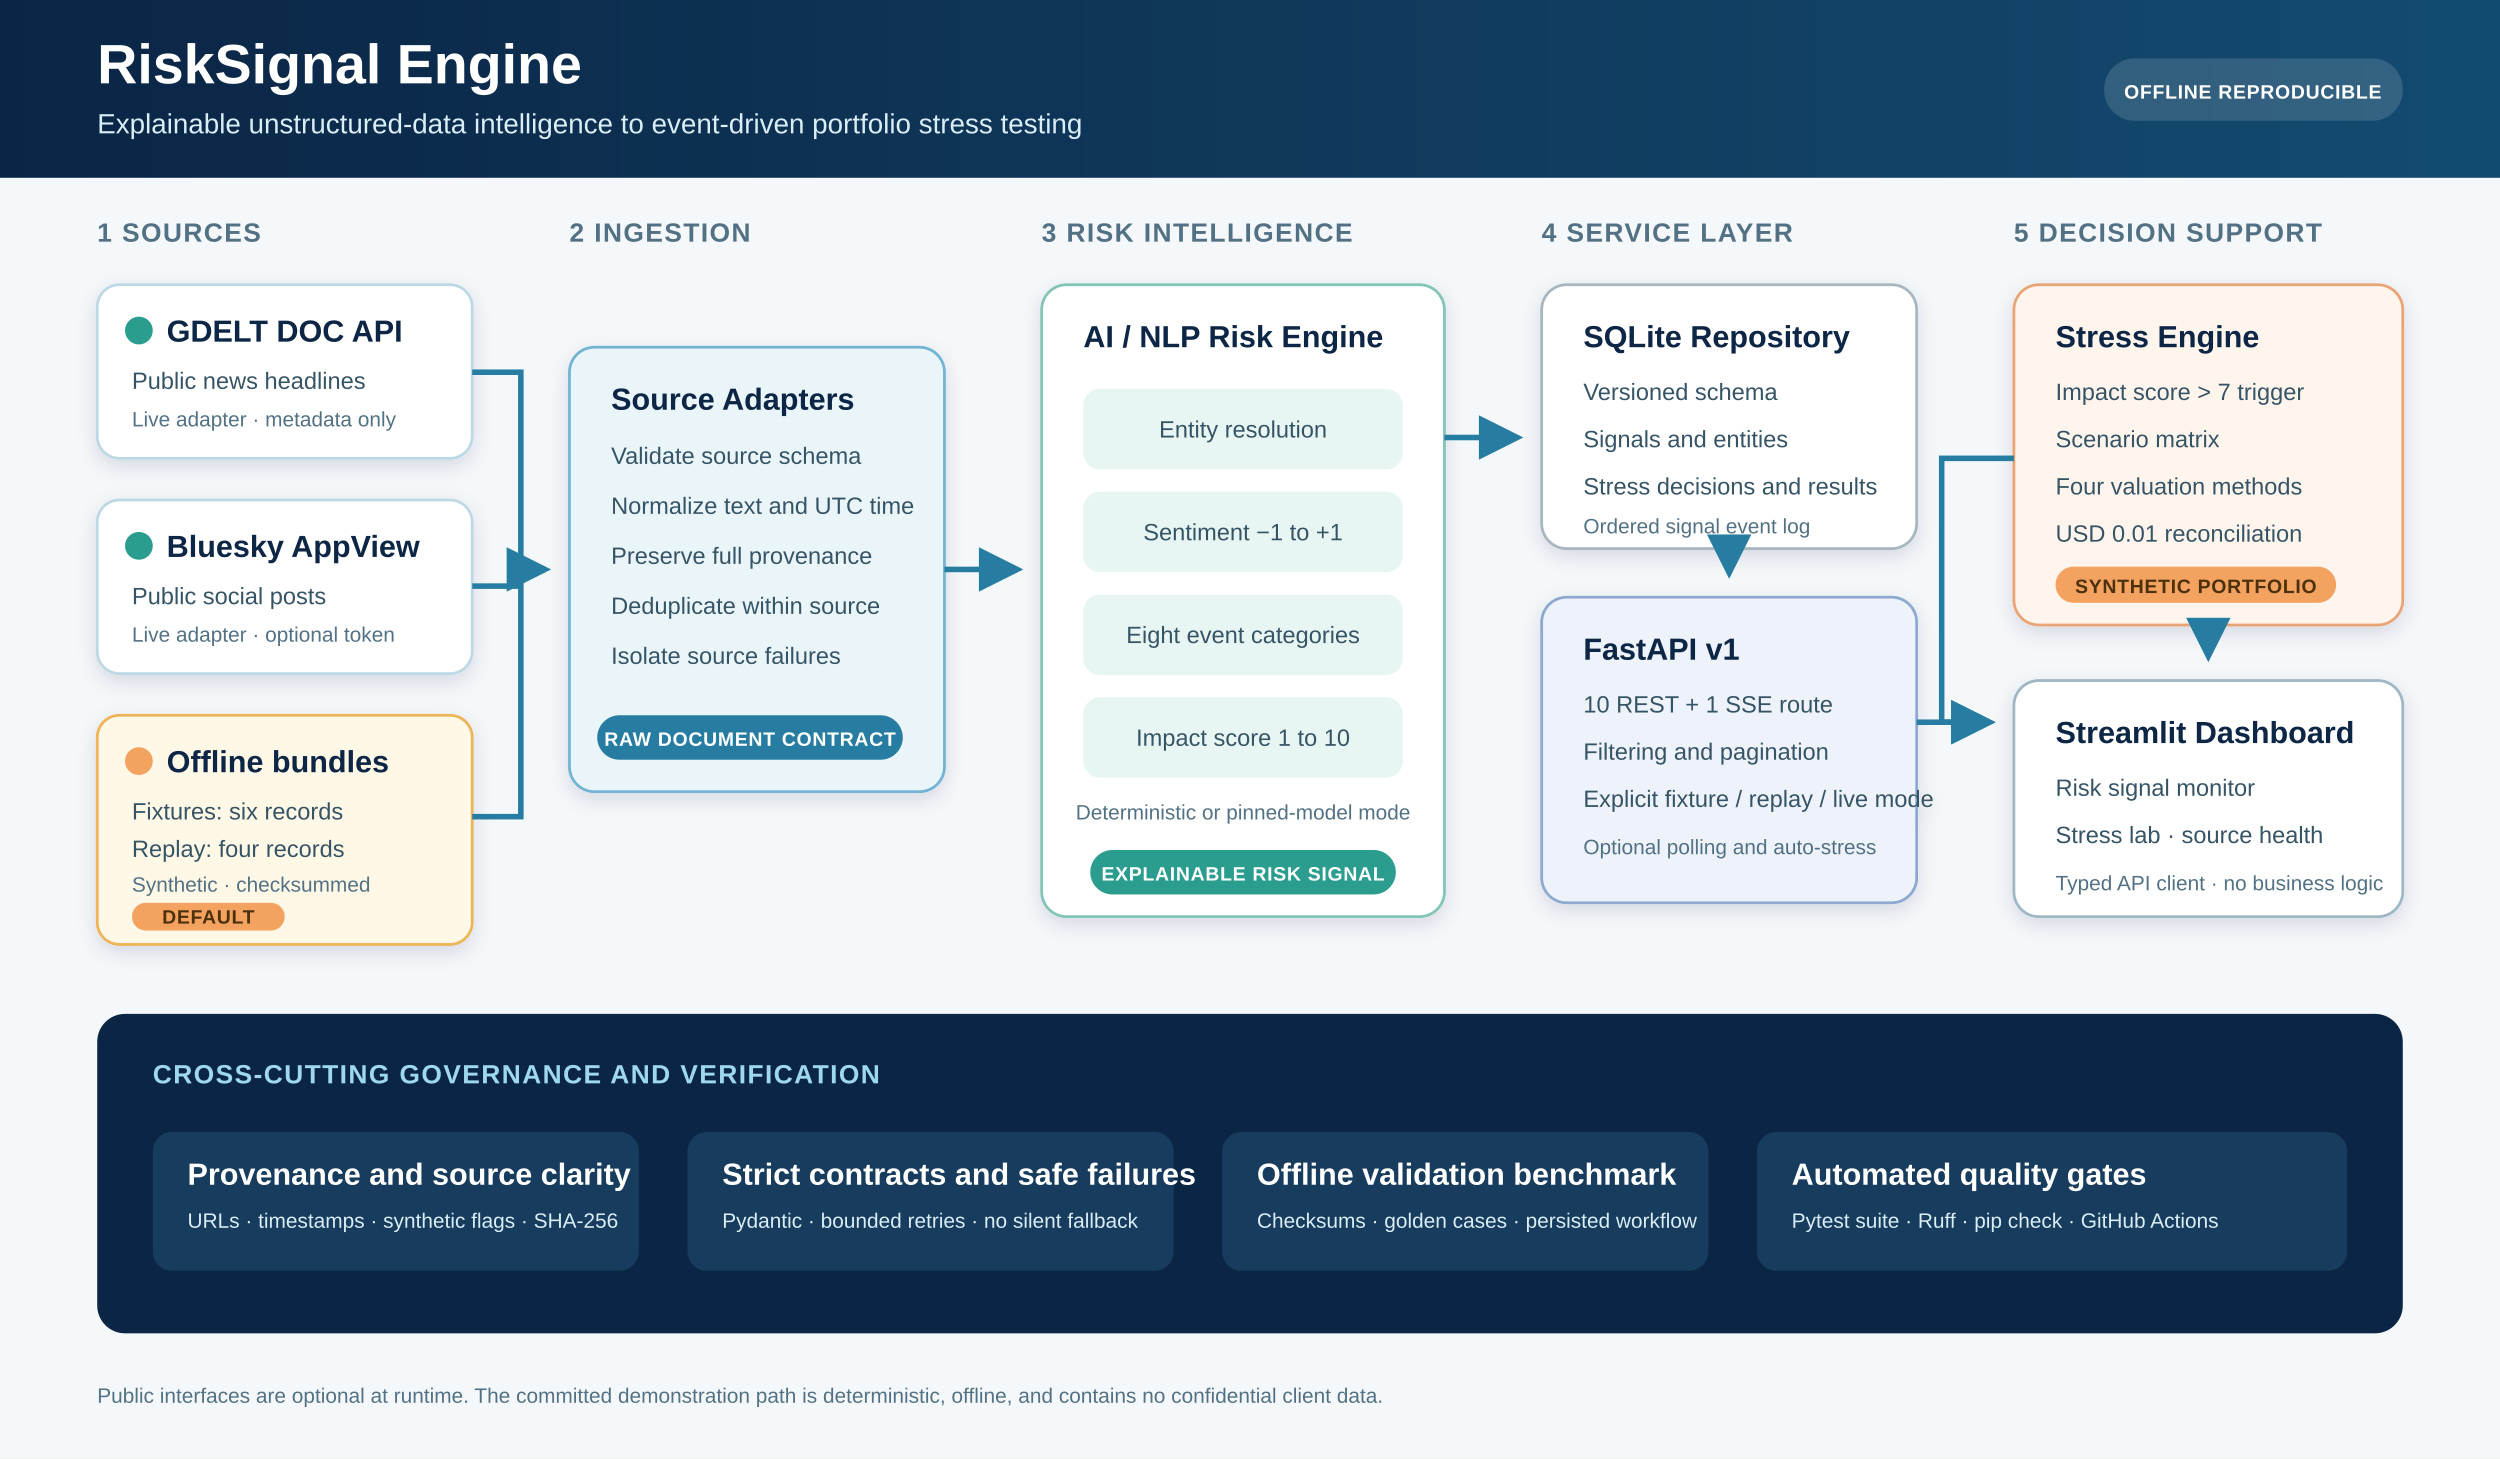
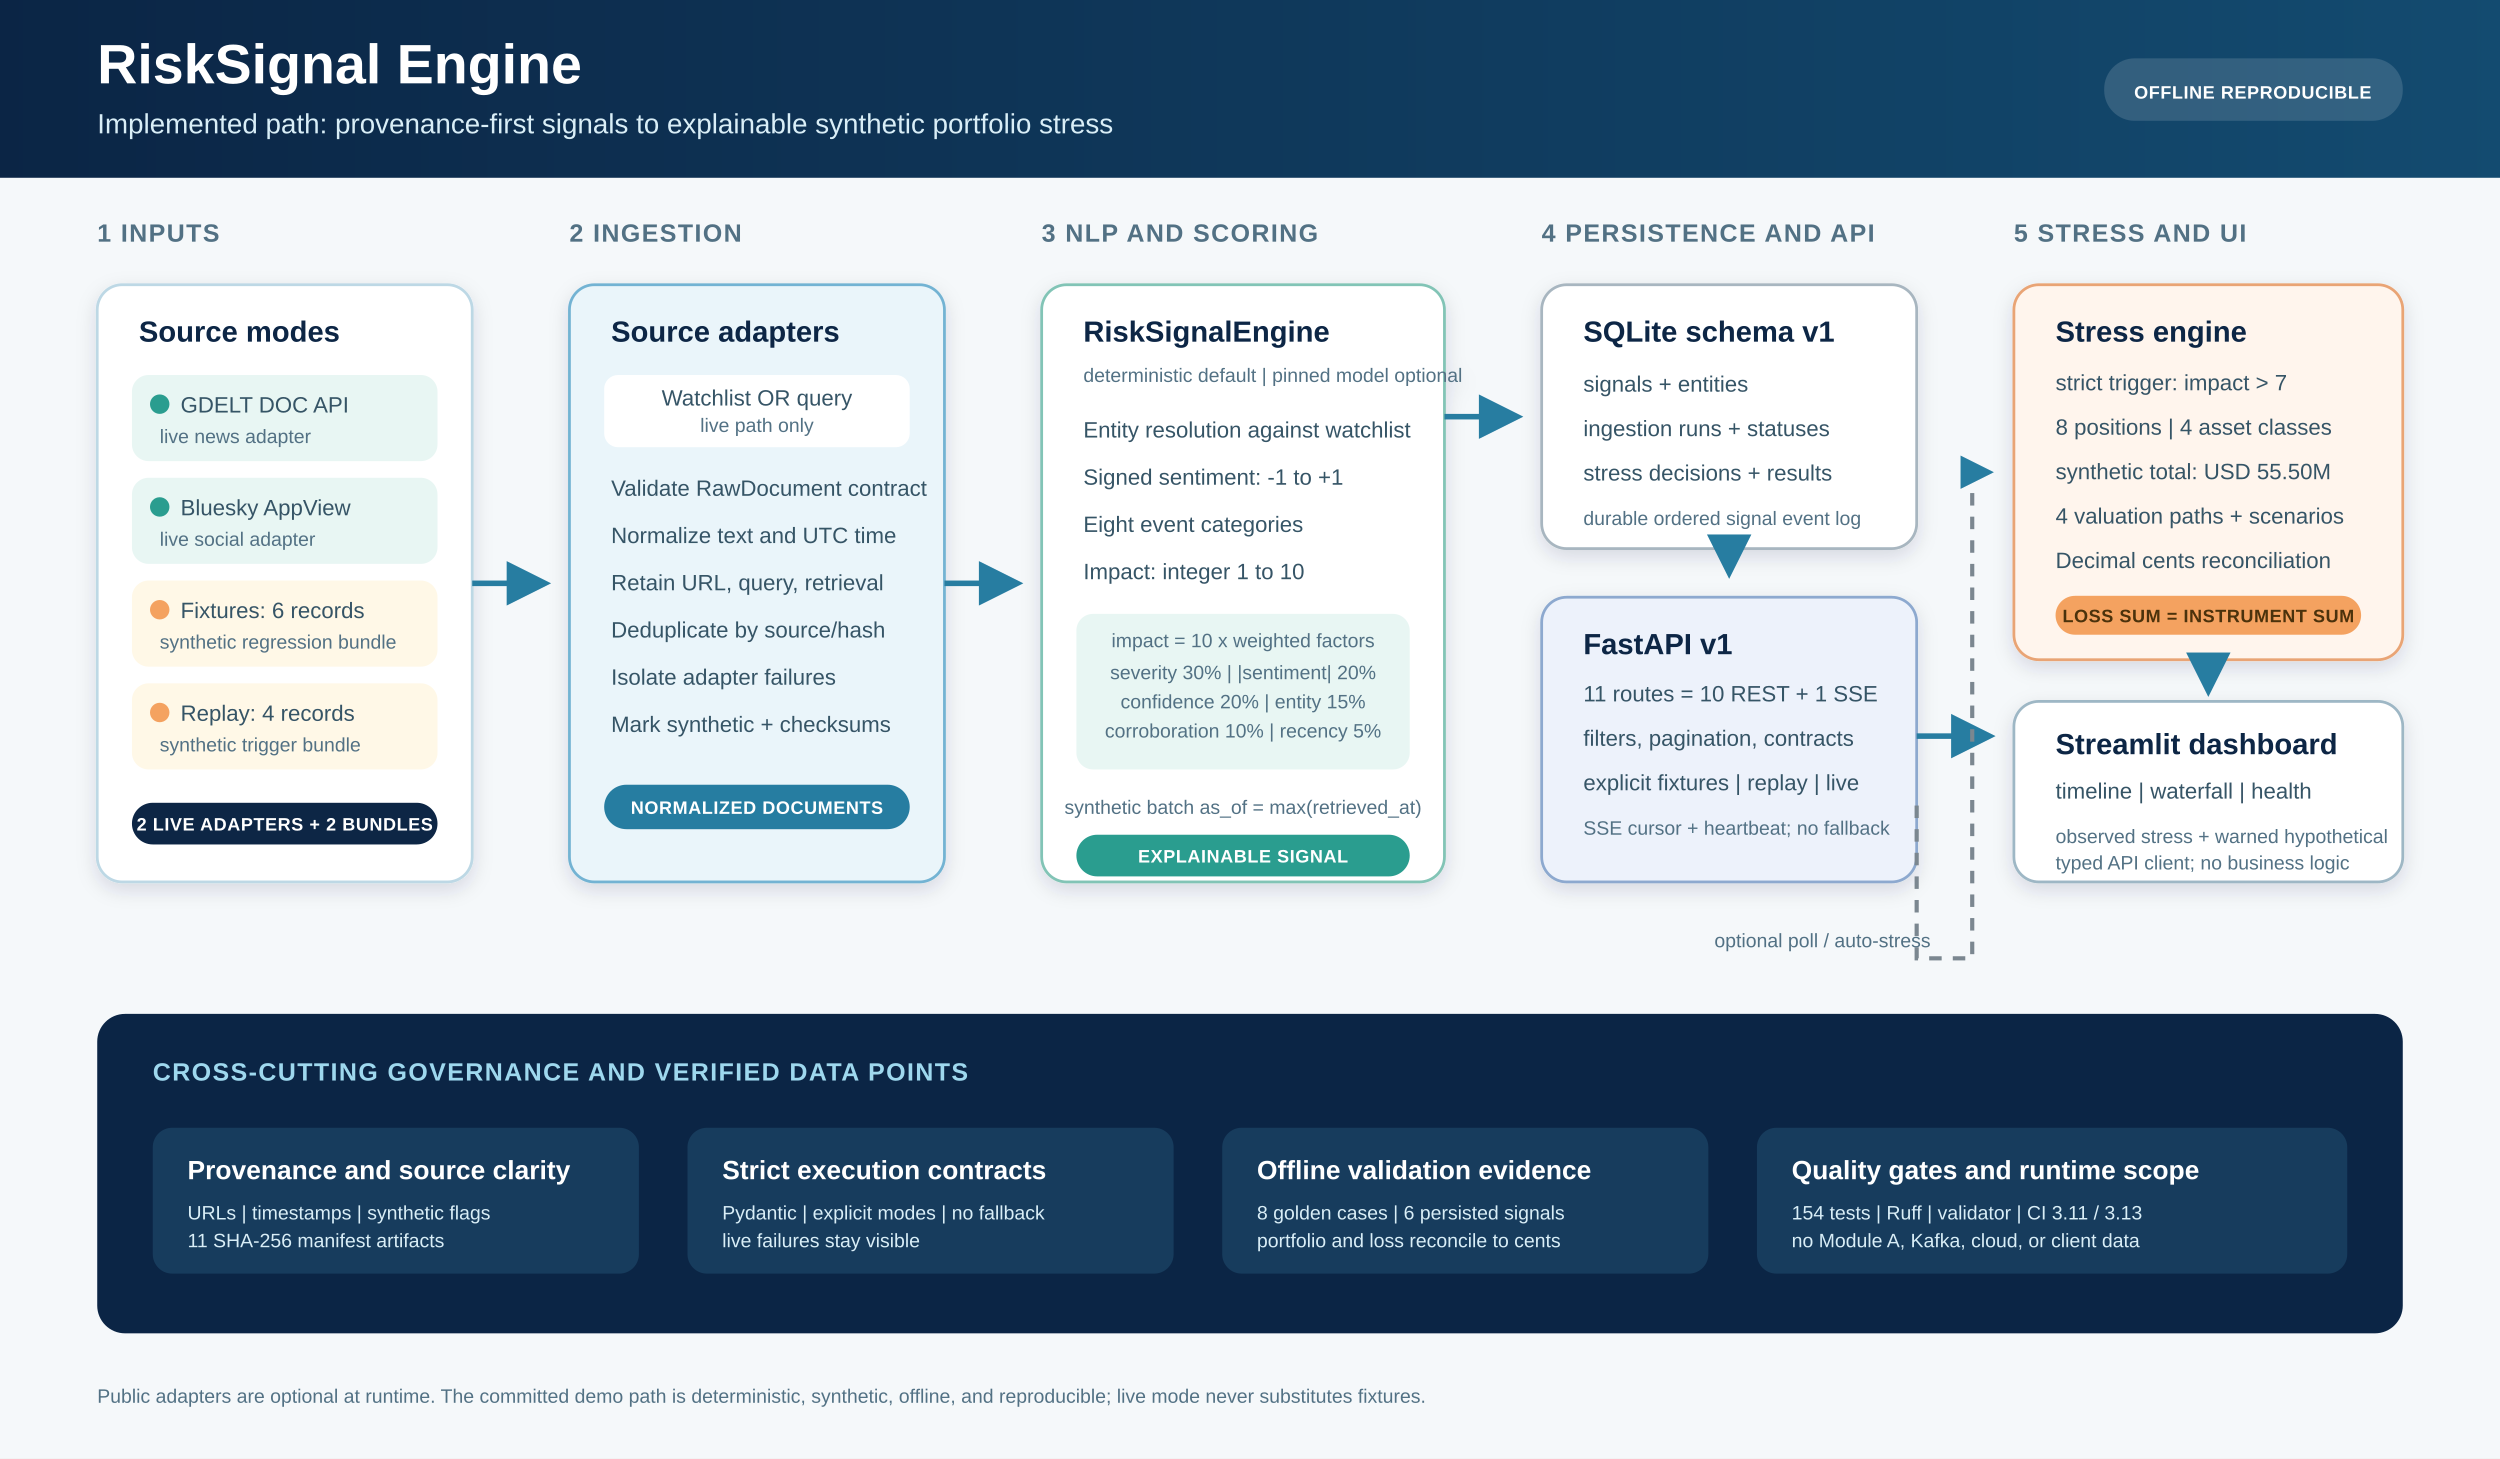
<svg xmlns="http://www.w3.org/2000/svg" width="1800" height="1050" viewBox="0 0 1800 1050" role="img" aria-labelledby="title description">
  <defs>
    <linearGradient id="header" x1="0" y1="0" x2="1" y2="0">
      <stop offset="0" stop-color="#0b2545" />
      <stop offset="1" stop-color="#134b70" />
    </linearGradient>
    <filter id="shadow" x="-10%" y="-10%" width="120%" height="130%">
      <feDropShadow dx="0" dy="5" stdDeviation="7" flood-color="#0b2545" flood-opacity="0.13" />
    </filter>
    <marker id="arrow" viewBox="0 0 10 10" refX="8.5" refY="5" markerWidth="8" markerHeight="8" orient="auto-start-reverse">
      <path d="M 0 0 L 10 5 L 0 10 z" fill="#277da1" />
    </marker>
    <style>
      .title { font: 700 40px Arial, sans-serif; fill: #ffffff; }
      .subtitle { font: 400 20px Arial, sans-serif; fill: #d9eef7; }
-       .lane { font: 700 19px Arial, sans-serif; letter-spacing: 1px; fill: #527184; }
-       .card-title { font: 700 22px Arial, sans-serif; fill: #0b2545; }
-       .card-text { font: 400 17px Arial, sans-serif; fill: #365466; }
-       .small { font: 400 15px Arial, sans-serif; fill: #527184; }
-       .inverse-lane { font: 700 19px Arial, sans-serif; letter-spacing: 1px; fill: #9ed8ee; }
-       .inverse-title { font: 700 22px Arial, sans-serif; fill: #ffffff; }
-       .inverse-small { font: 400 15px Arial, sans-serif; fill: #d9eef7; }
-       .badge { font: 700 14px Arial, sans-serif; letter-spacing: .5px; }
+       .lane { font: 700 18px Arial, sans-serif; letter-spacing: 1px; fill: #527184; }
+       .card-title { font: 700 21px Arial, sans-serif; fill: #0b2545; }
+       .card-text { font: 400 16px Arial, sans-serif; fill: #365466; }
+       .small { font: 400 14px Arial, sans-serif; fill: #527184; }
+       .inverse-lane { font: 700 18px Arial, sans-serif; letter-spacing: 1px; fill: #9ed8ee; }
+       .inverse-title { font: 700 19px Arial, sans-serif; fill: #ffffff; }
+       .inverse-small { font: 400 14px Arial, sans-serif; fill: #d9eef7; }
+       .badge { font: 700 13px Arial, sans-serif; letter-spacing: .4px; }
      .arrow { stroke: #277da1; stroke-width: 4; fill: none; marker-end: url(#arrow); }
-       .cross { stroke: #7b8790; stroke-width: 3; stroke-dasharray: 9 8; fill: none; marker-end: url(#arrow); }
+       .optional { stroke: #7b8790; stroke-width: 3; stroke-dasharray: 9 8; fill: none; marker-end: url(#arrow); }
    </style>
  </defs>
  <rect width="1800" height="1050" fill="#f5f8fa" />
  <rect width="1800" height="128" fill="url(#header)" />
  <text x="70" y="60" class="title">RiskSignal Engine</text>
-   <text x="70" y="96" class="subtitle">Explainable unstructured-data intelligence to event-driven portfolio stress testing</text>
+   <text x="70" y="96" class="subtitle">Implemented path: provenance-first signals to explainable synthetic portfolio stress</text>
  <rect x="1515" y="42" width="215" height="45" rx="22" fill="#ffffff" opacity="0.14" />
  <text x="1622" y="71" text-anchor="middle" class="badge" fill="#ffffff">OFFLINE REPRODUCIBLE</text>
-   <text x="70" y="174" class="lane">1  SOURCES</text>
+   <text x="70" y="174" class="lane">1  INPUTS</text>
  <text x="410" y="174" class="lane">2  INGESTION</text>
-   <text x="750" y="174" class="lane">3  RISK INTELLIGENCE</text>
-   <text x="1110" y="174" class="lane">4  SERVICE LAYER</text>
-   <text x="1450" y="174" class="lane">5  DECISION SUPPORT</text>
+   <text x="750" y="174" class="lane">3  NLP AND SCORING</text>
+   <text x="1110" y="174" class="lane">4  PERSISTENCE AND API</text>
+   <text x="1450" y="174" class="lane">5  STRESS AND UI</text>
  <g filter="url(#shadow)">
-     <rect x="70" y="205" width="270" height="125" rx="16" fill="#ffffff" stroke="#bdd8e5" stroke-width="2" />
-     <circle cx="100" cy="238" r="10" fill="#2a9d8f" />
-     <text x="120" y="246" class="card-title">GDELT DOC API</text>
-     <text x="95" y="280" class="card-text">Public news headlines</text>
-     <text x="95" y="307" class="small">Live adapter · metadata only</text>
-     <rect x="70" y="360" width="270" height="125" rx="16" fill="#ffffff" stroke="#bdd8e5" stroke-width="2" />
-     <circle cx="100" cy="393" r="10" fill="#2a9d8f" />
-     <text x="120" y="401" class="card-title">Bluesky AppView</text>
-     <text x="95" y="435" class="card-text">Public social posts</text>
-     <text x="95" y="462" class="small">Live adapter · optional token</text>
-     <rect x="70" y="515" width="270" height="165" rx="16" fill="#fff8e7" stroke="#edb458" stroke-width="2" />
-     <circle cx="100" cy="548" r="10" fill="#f4a261" />
-     <text x="120" y="556" class="card-title">Offline bundles</text>
-     <text x="95" y="590" class="card-text">Fixtures: six records</text>
-     <text x="95" y="617" class="card-text">Replay: four records</text>
-     <text x="95" y="642" class="small">Synthetic · checksummed</text>
-     <rect x="95" y="650" width="110" height="20" rx="10" fill="#f4a261" />
-     <text x="150" y="665" text-anchor="middle" class="badge" fill="#4c3108">DEFAULT</text>
+     <rect x="70" y="205" width="270" height="430" rx="18" fill="#ffffff" stroke="#bdd8e5" stroke-width="2" />
+     <text x="100" y="246" class="card-title">Source modes</text>
+     <rect x="95" y="270" width="220" height="62" rx="12" fill="#e8f6f3" />
+     <circle cx="115" cy="291" r="7" fill="#2a9d8f" />
+     <text x="130" y="297" class="card-text">GDELT DOC API</text>
+     <text x="115" y="319" class="small">live news adapter</text>
+     <rect x="95" y="344" width="220" height="62" rx="12" fill="#e8f6f3" />
+     <circle cx="115" cy="365" r="7" fill="#2a9d8f" />
+     <text x="130" y="371" class="card-text">Bluesky AppView</text>
+     <text x="115" y="393" class="small">live social adapter</text>
+     <rect x="95" y="418" width="220" height="62" rx="12" fill="#fff8e7" />
+     <circle cx="115" cy="439" r="7" fill="#f4a261" />
+     <text x="130" y="445" class="card-text">Fixtures: 6 records</text>
+     <text x="115" y="467" class="small">synthetic regression bundle</text>
+     <rect x="95" y="492" width="220" height="62" rx="12" fill="#fff8e7" />
+     <circle cx="115" cy="513" r="7" fill="#f4a261" />
+     <text x="130" y="519" class="card-text">Replay: 4 records</text>
+     <text x="115" y="541" class="small">synthetic trigger bundle</text>
+     <rect x="95" y="578" width="220" height="30" rx="15" fill="#0b2545" />
+     <text x="205" y="598" text-anchor="middle" class="badge" fill="#ffffff">2 LIVE ADAPTERS + 2 BUNDLES</text>
  </g>
  <g filter="url(#shadow)">
-     <rect x="410" y="250" width="270" height="320" rx="18" fill="#eaf5fa" stroke="#73b3d3" stroke-width="2" />
-     <text x="440" y="295" class="card-title">Source Adapters</text>
-     <text x="440" y="334" class="card-text">Validate source schema</text>
-     <text x="440" y="370" class="card-text">Normalize text and UTC time</text>
-     <text x="440" y="406" class="card-text">Preserve full provenance</text>
-     <text x="440" y="442" class="card-text">Deduplicate within source</text>
-     <text x="440" y="478" class="card-text">Isolate source failures</text>
-     <rect x="430" y="515" width="220" height="32" rx="16" fill="#277da1" />
-     <text x="540" y="537" text-anchor="middle" class="badge" fill="#ffffff">RAW DOCUMENT CONTRACT</text>
+     <rect x="410" y="205" width="270" height="430" rx="18" fill="#eaf5fa" stroke="#73b3d3" stroke-width="2" />
+     <text x="440" y="246" class="card-title">Source adapters</text>
+     <rect x="435" y="270" width="220" height="52" rx="10" fill="#ffffff" />
+     <text x="545" y="292" text-anchor="middle" class="card-text">Watchlist OR query</text>
+     <text x="545" y="311" text-anchor="middle" class="small">live path only</text>
+     <text x="440" y="357" class="card-text">Validate RawDocument contract</text>
+     <text x="440" y="391" class="card-text">Normalize text and UTC time</text>
+     <text x="440" y="425" class="card-text">Retain URL, query, retrieval</text>
+     <text x="440" y="459" class="card-text">Deduplicate by source/hash</text>
+     <text x="440" y="493" class="card-text">Isolate adapter failures</text>
+     <text x="440" y="527" class="card-text">Mark synthetic + checksums</text>
+     <rect x="435" y="565" width="220" height="32" rx="16" fill="#277da1" />
+     <text x="545" y="586" text-anchor="middle" class="badge" fill="#ffffff">NORMALIZED DOCUMENTS</text>
  </g>
  <g filter="url(#shadow)">
-     <rect x="750" y="205" width="290" height="455" rx="18" fill="#ffffff" stroke="#82c4b6" stroke-width="2" />
-     <text x="780" y="250" class="card-title">AI / NLP Risk Engine</text>
-     <rect x="780" y="280" width="230" height="58" rx="12" fill="#e8f6f3" />
-     <text x="895" y="315" text-anchor="middle" class="card-text">Entity resolution</text>
-     <rect x="780" y="354" width="230" height="58" rx="12" fill="#e8f6f3" />
-     <text x="895" y="389" text-anchor="middle" class="card-text">Sentiment  −1 to +1</text>
-     <rect x="780" y="428" width="230" height="58" rx="12" fill="#e8f6f3" />
-     <text x="895" y="463" text-anchor="middle" class="card-text">Eight event categories</text>
-     <rect x="780" y="502" width="230" height="58" rx="12" fill="#e8f6f3" />
-     <text x="895" y="537" text-anchor="middle" class="card-text">Impact score  1 to 10</text>
-     <text x="895" y="590" text-anchor="middle" class="small">Deterministic or pinned-model mode</text>
-     <rect x="785" y="612" width="220" height="32" rx="16" fill="#2a9d8f" />
-     <text x="895" y="634" text-anchor="middle" class="badge" fill="#ffffff">EXPLAINABLE RISK SIGNAL</text>
+     <rect x="750" y="205" width="290" height="430" rx="18" fill="#ffffff" stroke="#82c4b6" stroke-width="2" />
+     <text x="780" y="246" class="card-title">RiskSignalEngine</text>
+     <text x="780" y="275" class="small">deterministic default | pinned model optional</text>
+     <text x="780" y="315" class="card-text">Entity resolution against watchlist</text>
+     <text x="780" y="349" class="card-text">Signed sentiment: -1 to +1</text>
+     <text x="780" y="383" class="card-text">Eight event categories</text>
+     <text x="780" y="417" class="card-text">Impact: integer 1 to 10</text>
+     <rect x="775" y="442" width="240" height="112" rx="12" fill="#e8f6f3" />
+     <text x="895" y="466" text-anchor="middle" class="small">impact = 10 x weighted factors</text>
+     <text x="895" y="489" text-anchor="middle" class="small">severity 30% | |sentiment| 20%</text>
+     <text x="895" y="510" text-anchor="middle" class="small">confidence 20% | entity 15%</text>
+     <text x="895" y="531" text-anchor="middle" class="small">corroboration 10% | recency 5%</text>
+     <text x="895" y="586" text-anchor="middle" class="small">synthetic batch as_of = max(retrieved_at)</text>
+     <rect x="775" y="601" width="240" height="30" rx="15" fill="#2a9d8f" />
+     <text x="895" y="621" text-anchor="middle" class="badge" fill="#ffffff">EXPLAINABLE SIGNAL</text>
  </g>
  <g filter="url(#shadow)">
    <rect x="1110" y="205" width="270" height="190" rx="18" fill="#ffffff" stroke="#a8b6c0" stroke-width="2" />
-     <text x="1140" y="250" class="card-title">SQLite Repository</text>
-     <text x="1140" y="288" class="card-text">Versioned schema</text>
-     <text x="1140" y="322" class="card-text">Signals and entities</text>
-     <text x="1140" y="356" class="card-text">Stress decisions and results</text>
-     <text x="1140" y="384" class="small">Ordered signal event log</text>
-     <rect x="1110" y="430" width="270" height="220" rx="18" fill="#edf2fb" stroke="#8da9cf" stroke-width="2" />
-     <text x="1140" y="475" class="card-title">FastAPI v1</text>
-     <text x="1140" y="513" class="card-text">10 REST + 1 SSE route</text>
-     <text x="1140" y="547" class="card-text">Filtering and pagination</text>
-     <text x="1140" y="581" class="card-text">Explicit fixture / replay / live mode</text>
-     <text x="1140" y="615" class="small">Optional polling and auto-stress</text>
+     <text x="1140" y="246" class="card-title">SQLite schema v1</text>
+     <text x="1140" y="282" class="card-text">signals + entities</text>
+     <text x="1140" y="314" class="card-text">ingestion runs + statuses</text>
+     <text x="1140" y="346" class="card-text">stress decisions + results</text>
+     <text x="1140" y="378" class="small">durable ordered signal event log</text>
+     <rect x="1110" y="430" width="270" height="205" rx="18" fill="#edf2fb" stroke="#8da9cf" stroke-width="2" />
+     <text x="1140" y="471" class="card-title">FastAPI v1</text>
+     <text x="1140" y="505" class="card-text">11 routes = 10 REST + 1 SSE</text>
+     <text x="1140" y="537" class="card-text">filters, pagination, contracts</text>
+     <text x="1140" y="569" class="card-text">explicit fixtures | replay | live</text>
+     <text x="1140" y="601" class="small">SSE cursor + heartbeat; no fallback</text>
  </g>
  <g filter="url(#shadow)">
-     <rect x="1450" y="205" width="280" height="245" rx="18" fill="#fff5ed" stroke="#e9a474" stroke-width="2" />
-     <text x="1480" y="250" class="card-title">Stress Engine</text>
-     <text x="1480" y="288" class="card-text">Impact score &gt; 7 trigger</text>
-     <text x="1480" y="322" class="card-text">Scenario matrix</text>
-     <text x="1480" y="356" class="card-text">Four valuation methods</text>
-     <text x="1480" y="390" class="card-text">USD 0.01 reconciliation</text>
-     <rect x="1480" y="408" width="202" height="26" rx="13" fill="#f4a261" />
-     <text x="1581" y="427" text-anchor="middle" class="badge" fill="#4c3108">SYNTHETIC PORTFOLIO</text>
-     <rect x="1450" y="490" width="280" height="170" rx="18" fill="#ffffff" stroke="#9eb7c5" stroke-width="2" />
-     <text x="1480" y="535" class="card-title">Streamlit Dashboard</text>
-     <text x="1480" y="573" class="card-text">Risk signal monitor</text>
-     <text x="1480" y="607" class="card-text">Stress lab · source health</text>
-     <text x="1480" y="641" class="small">Typed API client · no business logic</text>
+     <rect x="1450" y="205" width="280" height="270" rx="18" fill="#fff5ed" stroke="#e9a474" stroke-width="2" />
+     <text x="1480" y="246" class="card-title">Stress engine</text>
+     <text x="1480" y="281" class="card-text">strict trigger: impact &gt; 7</text>
+     <text x="1480" y="313" class="card-text">8 positions | 4 asset classes</text>
+     <text x="1480" y="345" class="card-text">synthetic total: USD 55.50M</text>
+     <text x="1480" y="377" class="card-text">4 valuation paths + scenarios</text>
+     <text x="1480" y="409" class="card-text">Decimal cents reconciliation</text>
+     <rect x="1480" y="429" width="220" height="28" rx="14" fill="#f4a261" />
+     <text x="1590" y="448" text-anchor="middle" class="badge" fill="#4c3108">LOSS SUM = INSTRUMENT SUM</text>
+     <rect x="1450" y="505" width="280" height="130" rx="18" fill="#ffffff" stroke="#9eb7c5" stroke-width="2" />
+     <text x="1480" y="543" class="card-title">Streamlit dashboard</text>
+     <text x="1480" y="575" class="card-text">timeline | waterfall | health</text>
+     <text x="1480" y="607" class="small">observed stress + warned hypothetical</text>
+     <text x="1480" y="626" class="small">typed API client; no business logic</text>
  </g>
-   <path d="M340 268 H375 V588 H340" stroke="#277da1" stroke-width="4" fill="none" />
-   <path d="M340 422 H375" stroke="#277da1" stroke-width="4" fill="none" />
-   <path d="M375 410 H392" class="arrow" />
-   <path d="M680 410 H732" class="arrow" />
-   <path d="M1040 315 H1092" class="arrow" />
+   <path d="M340 420 H392" class="arrow" />
+   <path d="M680 420 H732" class="arrow" />
+   <path d="M1040 300 H1092" class="arrow" />
  <path d="M1245 395 V412" class="arrow" />
-   <path d="M1380 520 H1432" class="arrow" />
-   <path d="M1450 330 H1398 V520 H1432" class="arrow" />
-   <path d="M1590 450 V472" class="arrow" />
+   <path d="M1380 530 H1432" class="arrow" />
+   <path d="M1590 475 V497" class="arrow" />
+   <path d="M1380 580 V690 H1420 V340 H1432" class="optional" />
+   <text x="1390" y="682" class="small" text-anchor="end">optional poll / auto-stress</text>
  <rect x="70" y="730" width="1660" height="230" rx="20" fill="#0b2545" />
-   <text x="110" y="780" class="inverse-lane">CROSS-CUTTING GOVERNANCE AND VERIFICATION</text>
+   <text x="110" y="778" class="inverse-lane">CROSS-CUTTING GOVERNANCE AND VERIFIED DATA POINTS</text>
  <g>
-     <rect x="110" y="815" width="350" height="100" rx="14" fill="#173c5d" />
-     <text x="135" y="853" class="inverse-title">Provenance and source clarity</text>
-     <text x="135" y="884" class="inverse-small">URLs · timestamps · synthetic flags · SHA-256</text>
-     <rect x="495" y="815" width="350" height="100" rx="14" fill="#173c5d" />
-     <text x="520" y="853" class="inverse-title">Strict contracts and safe failures</text>
-     <text x="520" y="884" class="inverse-small">Pydantic · bounded retries · no silent fallback</text>
-     <rect x="880" y="815" width="350" height="100" rx="14" fill="#173c5d" />
-     <text x="905" y="853" class="inverse-title">Offline validation benchmark</text>
-     <text x="905" y="884" class="inverse-small">Checksums · golden cases · persisted workflow</text>
-     <rect x="1265" y="815" width="425" height="100" rx="14" fill="#173c5d" />
-     <text x="1290" y="853" class="inverse-title">Automated quality gates</text>
-     <text x="1290" y="884" class="inverse-small">Pytest suite · Ruff · pip check · GitHub Actions</text>
+     <rect x="110" y="812" width="350" height="105" rx="14" fill="#173c5d" />
+     <text x="135" y="849" class="inverse-title">Provenance and source clarity</text>
+     <text x="135" y="878" class="inverse-small">URLs | timestamps | synthetic flags</text>
+     <text x="135" y="898" class="inverse-small">11 SHA-256 manifest artifacts</text>
+     <rect x="495" y="812" width="350" height="105" rx="14" fill="#173c5d" />
+     <text x="520" y="849" class="inverse-title">Strict execution contracts</text>
+     <text x="520" y="878" class="inverse-small">Pydantic | explicit modes | no fallback</text>
+     <text x="520" y="898" class="inverse-small">live failures stay visible</text>
+     <rect x="880" y="812" width="350" height="105" rx="14" fill="#173c5d" />
+     <text x="905" y="849" class="inverse-title">Offline validation evidence</text>
+     <text x="905" y="878" class="inverse-small">8 golden cases | 6 persisted signals</text>
+     <text x="905" y="898" class="inverse-small">portfolio and loss reconcile to cents</text>
+     <rect x="1265" y="812" width="425" height="105" rx="14" fill="#173c5d" />
+     <text x="1290" y="849" class="inverse-title">Quality gates and runtime scope</text>
+     <text x="1290" y="878" class="inverse-small">154 tests | Ruff | validator | CI 3.11 / 3.13</text>
+     <text x="1290" y="898" class="inverse-small">no Module A, Kafka, cloud, or client data</text>
  </g>
-   <text x="70" y="1010" class="small">Public interfaces are optional at runtime. The committed demonstration path is deterministic, offline, and contains no confidential client data.</text>
+   <text x="70" y="1010" class="small">Public adapters are optional at runtime. The committed demo path is deterministic, synthetic, offline, and reproducible; live mode never substitutes fixtures.</text>
</svg>
